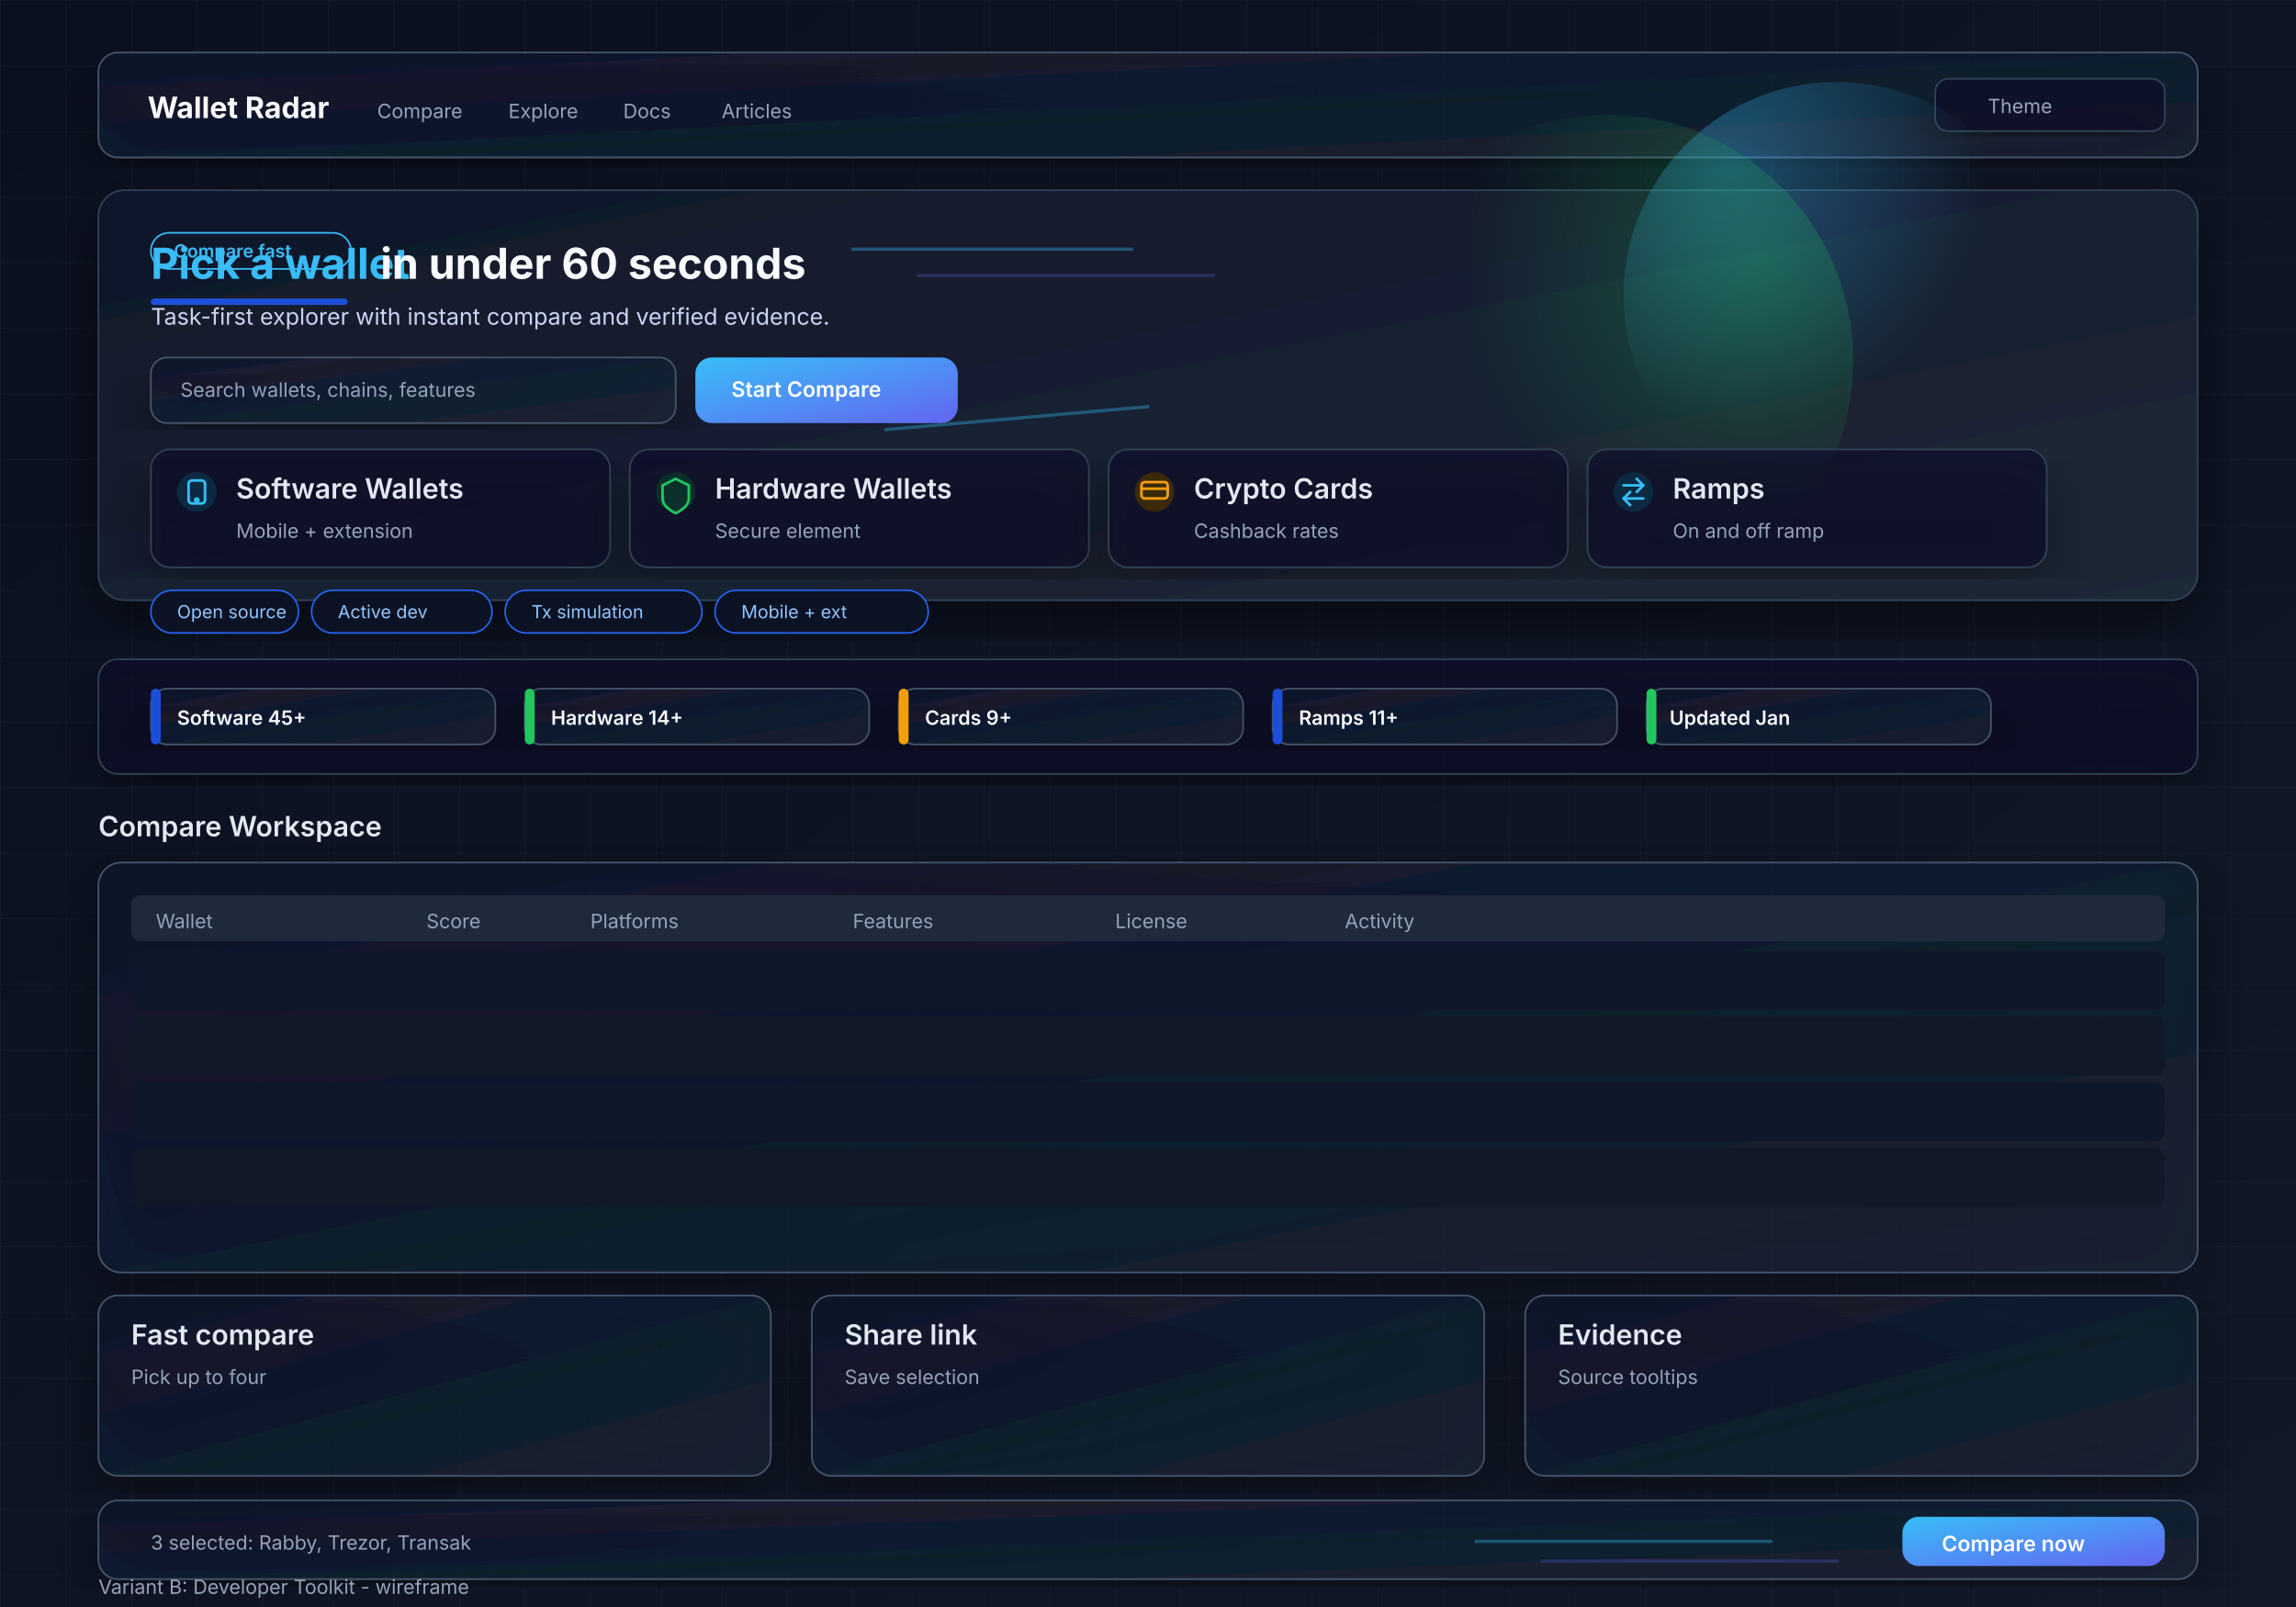
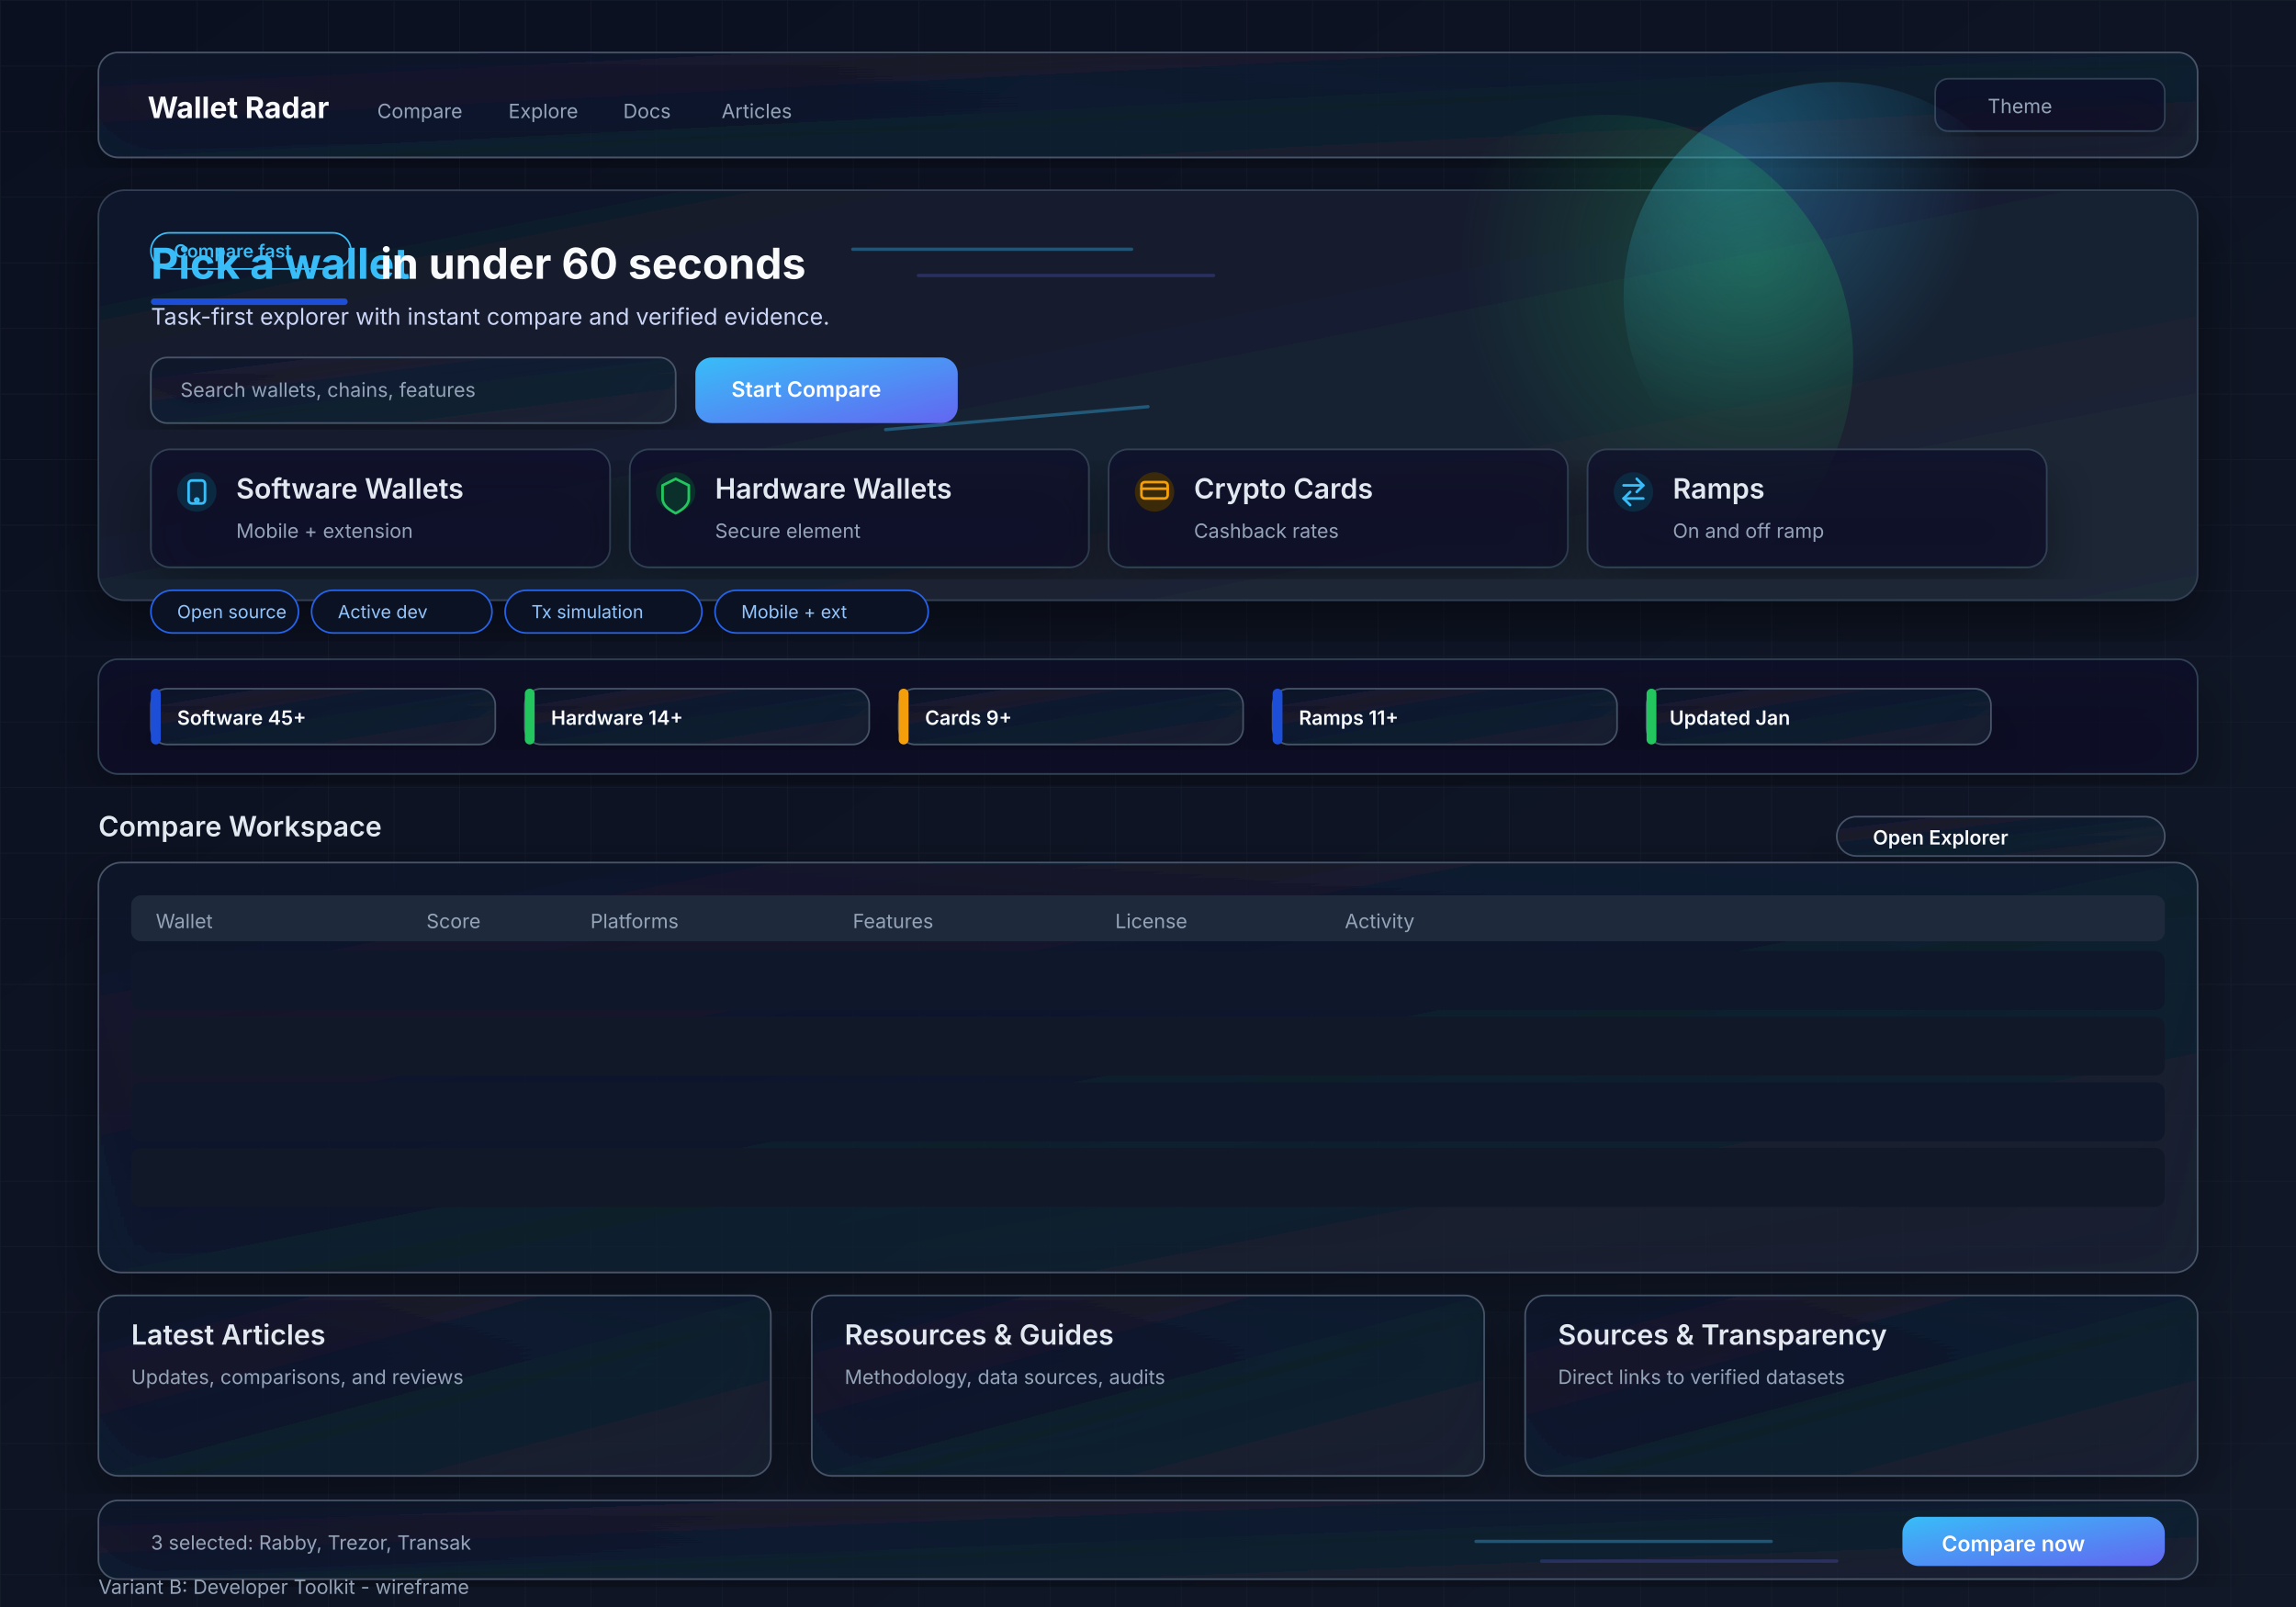
<svg xmlns="http://www.w3.org/2000/svg" width="1400" height="980" viewBox="0 0 1400 980">
  <defs>
    <linearGradient id="bg-gradient" x1="0" y1="0" x2="1" y2="1">
      <stop offset="0%" stop-color="#0b1020" />
      <stop offset="100%" stop-color="#111827" />
    </linearGradient>
    <linearGradient id="hero-gradient" x1="0" y1="0" x2="1" y2="1">
      <stop offset="0%" stop-color="#0f172a" />
      <stop offset="100%" stop-color="#1f2937" />
    </linearGradient>
    <radialGradient id="glow-blue" cx="0.25" cy="0.2" r="0.6">
      <stop offset="0%" stop-color="#38bdf8" stop-opacity="0.35" />
      <stop offset="100%" stop-color="#38bdf8" stop-opacity="0" />
    </radialGradient>
    <radialGradient id="glow-green" cx="0.8" cy="0.3" r="0.6">
      <stop offset="0%" stop-color="#22c55e" stop-opacity="0.28" />
      <stop offset="100%" stop-color="#22c55e" stop-opacity="0" />
    </radialGradient>
    <linearGradient id="cta-gradient" x1="0" y1="0" x2="1" y2="1">
      <stop offset="0%" stop-color="#38bdf8" />
      <stop offset="100%" stop-color="#6366f1" />
    </linearGradient>
    <linearGradient id="glass-gradient" x1="0" y1="0" x2="1" y2="1">
      <stop offset="0%" stop-color="#0f172a" stop-opacity="0.85" />
      <stop offset="100%" stop-color="#1e293b" stop-opacity="0.55" />
    </linearGradient>
    <pattern id="grid" width="40" height="40" patternUnits="userSpaceOnUse">
      <path d="M40 0H0V40" fill="none" stroke="#1f2937" stroke-width="1" />
    </pattern>
    <filter id="card-shadow" x="-10%" y="-10%" width="120%" height="120%">
      <feDropShadow dx="0" dy="14" stdDeviation="18" flood-color="#000000" flood-opacity="0.5" />
    </filter>
    <style>
      .bg { fill: url(#bg-gradient); }
      .panel { fill: #0f172a; fill-opacity: 0.7; stroke: #334155; stroke-width: 1; filter: url(#card-shadow); }
      .hero { fill: url(#hero-gradient); stroke: #334155; stroke-width: 1; filter: url(#card-shadow); }
      .glass { fill: url(#glass-gradient); stroke: #475569; stroke-width: 1; filter: url(#card-shadow); }
      .cta-primary { fill: url(#cta-gradient); }
      .cta-text { font-size: 13px; font-family: Inter, Arial, sans-serif; fill: #ffffff; font-weight: 600; }
      .title-accent { font-size: 26px; font-weight: 700; font-family: Inter, Arial, sans-serif; fill: #38bdf8; }
      .badge { fill: #0f172a; stroke: #38bdf8; stroke-width: 1; }
      .badge-text { font-size: 11px; font-family: Inter, Arial, sans-serif; fill: #38bdf8; font-weight: 600; }
      .icon { stroke: #38bdf8; stroke-width: 1.6; fill: none; stroke-linecap: round; stroke-linejoin: round; }
      .icon-green { stroke: #22c55e; stroke-width: 1.6; fill: none; stroke-linecap: round; stroke-linejoin: round; }
      .icon-amber { stroke: #f59e0b; stroke-width: 1.6; fill: none; stroke-linecap: round; stroke-linejoin: round; }
      .motion-line { stroke: #38bdf8; stroke-width: 2; stroke-linecap: round; opacity: 0.35; }
      .motion-line-soft { stroke: #6366f1; stroke-width: 2; stroke-linecap: round; opacity: 0.25; }
      .accent { fill: #1d4ed8; }
      .accent-2 { fill: #22c55e; }
      .accent-3 { fill: #f59e0b; }
      .text { font-family: Inter, Arial, sans-serif; fill: #f8fafc; }
      .subtext { font-family: Inter, Arial, sans-serif; fill: #cbd5f5; }
      .label { font-size: 12px; font-family: Inter, Arial, sans-serif; fill: #94a3b8; }
      .title { font-size: 26px; font-weight: 700; font-family: Inter, Arial, sans-serif; fill: #f8fafc; }
      .h2 { font-size: 17px; font-weight: 600; font-family: Inter, Arial, sans-serif; fill: #e2e8f0; }
      .stat-text { font-size: 12px; font-family: Inter, Arial, sans-serif; fill: #f8fafc; font-weight: 600; }
      .chip { fill: #0b1224; stroke: #2563eb; }
      .chip-text { font-size: 11px; font-family: Inter, Arial, sans-serif; fill: #93c5fd; }
      .muted { fill: #1f2937; }
      .table-head { fill: #1e293b; }
      .table-row { fill: #0f172a; }
      .table-row-alt { fill: #111827; }
      .icon-bg { fill: #0b2a42; }
      .icon-bg-2 { fill: #0b2f2a; }
      .icon-bg-3 { fill: #3a2a0a; }
    </style>
  </defs>
  <rect class="bg" x="0" y="0" width="1400" height="980" />
  <rect x="0" y="0" width="1400" height="980" fill="url(#grid)" opacity="0.35" />
  <rect class="glass" x="60" y="32" width="1280" height="64" rx="12" />
  <text class="text" x="90" y="72" font-size="18" font-weight="700">Wallet Radar</text>
  <text class="label" x="230" y="72">Compare</text>
  <text class="label" x="310" y="72">Explore</text>
  <text class="label" x="380" y="72">Docs</text>
  <text class="label" x="440" y="72">Articles</text>
  <rect class="panel" x="1180" y="48" width="140" height="32" rx="8" />
  <text class="label" x="1212" y="69">Theme</text>
  <rect class="hero" x="60" y="116" width="1280" height="250" rx="16" />
  <circle cx="1120" cy="180" r="130" fill="url(#glow-blue)" />
  <circle cx="980" cy="220" r="150" fill="url(#glow-green)" />
  <line class="motion-line" x1="520" y1="152" x2="690" y2="152" />
  <line class="motion-line-soft" x1="560" y1="168" x2="740" y2="168" />
  <line class="motion-line" x1="540" y1="262" x2="700" y2="248" />
  <rect class="badge" x="92" y="142" width="122" height="22" rx="11" />
  <text class="badge-text" x="106" y="157">Compare fast</text>
  <text class="title-accent" x="92" y="170">Pick a wallet</text>
  <text class="title" x="232" y="170">in under 60 seconds</text>
  <rect class="accent" x="92" y="182" width="120" height="4" rx="2" />
  <text class="subtext" x="92" y="198" font-size="14">Task-first explorer with instant compare and verified evidence.</text>
  <rect class="glass" x="92" y="218" width="320" height="40" rx="10" />
  <text class="label" x="110" y="242">Search wallets, chains, features</text>
  <rect class="cta-primary" x="424" y="218" width="160" height="40" rx="10" />
  <text class="cta-text" x="446" y="242">Start Compare</text>
  <rect class="panel" x="92" y="274" width="280" height="72" rx="12" />
  <rect class="panel" x="384" y="274" width="280" height="72" rx="12" />
  <rect class="panel" x="676" y="274" width="280" height="72" rx="12" />
  <rect class="panel" x="968" y="274" width="280" height="72" rx="12" />
  <circle class="icon-bg" cx="120" cy="300" r="12" />
  <circle class="icon-bg-2" cx="412" cy="300" r="12" />
  <circle class="icon-bg-3" cx="704" cy="300" r="12" />
  <circle class="icon-bg" cx="996" cy="300" r="12" />
  <rect class="icon" x="115" y="293" width="10" height="14" rx="2" />
  <circle class="icon" cx="120" cy="305" r="1" />
  <path class="icon-green" d="M412 292 L420 296 V304 C420 308 416 311 412 313 C408 311 404 308 404 304 V296 Z" />
  <rect class="icon-amber" x="696" y="294" width="16" height="10" rx="2" />
  <path class="icon-amber" d="M696 298 H712" />
  <path class="icon" d="M990 296 H1002" />
  <path class="icon" d="M998 292 L1002 296 L998 300" />
  <path class="icon" d="M1002 304 H990" />
  <path class="icon" d="M994 300 L990 304 L994 308" />
  <text class="h2" x="144" y="304">Software Wallets</text>
  <text class="h2" x="436" y="304">Hardware Wallets</text>
  <text class="h2" x="728" y="304">Crypto Cards</text>
  <text class="h2" x="1020" y="304">Ramps</text>
  <text class="label" x="144" y="328">Mobile + extension</text>
  <text class="label" x="436" y="328">Secure element</text>
  <text class="label" x="728" y="328">Cashback rates</text>
  <text class="label" x="1020" y="328">On and off ramp</text>
  <rect class="chip" x="92" y="360" width="90" height="26" rx="13" />
  <rect class="chip" x="190" y="360" width="110" height="26" rx="13" />
  <rect class="chip" x="308" y="360" width="120" height="26" rx="13" />
  <rect class="chip" x="436" y="360" width="130" height="26" rx="13" />
  <text class="chip-text" x="108" y="377">Open source</text>
  <text class="chip-text" x="206" y="377">Active dev</text>
  <text class="chip-text" x="324" y="377">Tx simulation</text>
  <text class="chip-text" x="452" y="377">Mobile + ext</text>
  <rect class="panel" x="60" y="402" width="1280" height="70" rx="12" />
  <rect class="glass" x="92" y="420" width="210" height="34" rx="10" />
  <rect class="accent" x="92" y="420" width="6" height="34" rx="3" />
  <rect class="glass" x="320" y="420" width="210" height="34" rx="10" />
  <rect class="accent-2" x="320" y="420" width="6" height="34" rx="3" />
  <rect class="glass" x="548" y="420" width="210" height="34" rx="10" />
  <rect class="accent-3" x="548" y="420" width="6" height="34" rx="3" />
  <rect class="glass" x="776" y="420" width="210" height="34" rx="10" />
  <rect class="accent" x="776" y="420" width="6" height="34" rx="3" />
  <rect class="glass" x="1004" y="420" width="210" height="34" rx="10" />
  <rect class="accent-2" x="1004" y="420" width="6" height="34" rx="3" />
  <text class="stat-text" x="108" y="442">Software 45+</text>
  <text class="stat-text" x="336" y="442">Hardware 14+</text>
  <text class="stat-text" x="564" y="442">Cards 9+</text>
  <text class="stat-text" x="792" y="442">Ramps 11+</text>
  <text class="stat-text" x="1018" y="442">Updated Jan</text>
  <text class="h2" x="60" y="510">Compare Workspace</text>
+   <rect class="glass" x="1120" y="498" width="200" height="24" rx="12" />
+   <text class="stat-text" x="1142" y="515">Open Explorer</text>
  <rect class="glass" x="60" y="526" width="1280" height="250" rx="14" />
  <rect class="table-head" x="80" y="546" width="1240" height="28" rx="6" />
  <text class="label" x="95" y="566">Wallet</text>
  <text class="label" x="260" y="566">Score</text>
  <text class="label" x="360" y="566">Platforms</text>
  <text class="label" x="520" y="566">Features</text>
  <text class="label" x="680" y="566">License</text>
  <text class="label" x="820" y="566">Activity</text>
  <rect class="table-row" x="80" y="580" width="1240" height="36" rx="6" />
  <rect class="table-row-alt" x="80" y="620" width="1240" height="36" rx="6" />
  <rect class="table-row" x="80" y="660" width="1240" height="36" rx="6" />
  <rect class="table-row-alt" x="80" y="700" width="1240" height="36" rx="6" />
  <rect class="glass" x="60" y="790" width="410" height="110" rx="12" />
  <rect class="glass" x="495" y="790" width="410" height="110" rx="12" />
  <rect class="glass" x="930" y="790" width="410" height="110" rx="12" />
-   <text class="h2" x="80" y="820">Fast compare</text>
-   <text class="label" x="80" y="844">Pick up to four</text>
-   <text class="h2" x="515" y="820">Share link</text>
-   <text class="label" x="515" y="844">Save selection</text>
-   <text class="h2" x="950" y="820">Evidence</text>
-   <text class="label" x="950" y="844">Source tooltips</text>
+   <text class="h2" x="80" y="820">Latest Articles</text>
+   <text class="label" x="80" y="844">Updates, comparisons, and reviews</text>
+   <text class="h2" x="515" y="820">Resources &amp; Guides</text>
+   <text class="label" x="515" y="844">Methodology, data sources, audits</text>
+   <text class="h2" x="950" y="820">Sources &amp; Transparency</text>
+   <text class="label" x="950" y="844">Direct links to verified datasets</text>
  <rect class="glass" x="60" y="915" width="1280" height="48" rx="12" />
  <line class="motion-line" x1="900" y1="940" x2="1080" y2="940" />
  <line class="motion-line-soft" x1="940" y1="952" x2="1120" y2="952" />
  <text class="label" x="92" y="945">3 selected: Rabby, Trezor, Transak</text>
  <rect class="cta-primary" x="1160" y="925" width="160" height="30" rx="10" />
  <text class="cta-text" x="1184" y="946">Compare now</text>
  <text class="label" x="60" y="972">Variant B: Developer Toolkit - wireframe</text>
</svg>
